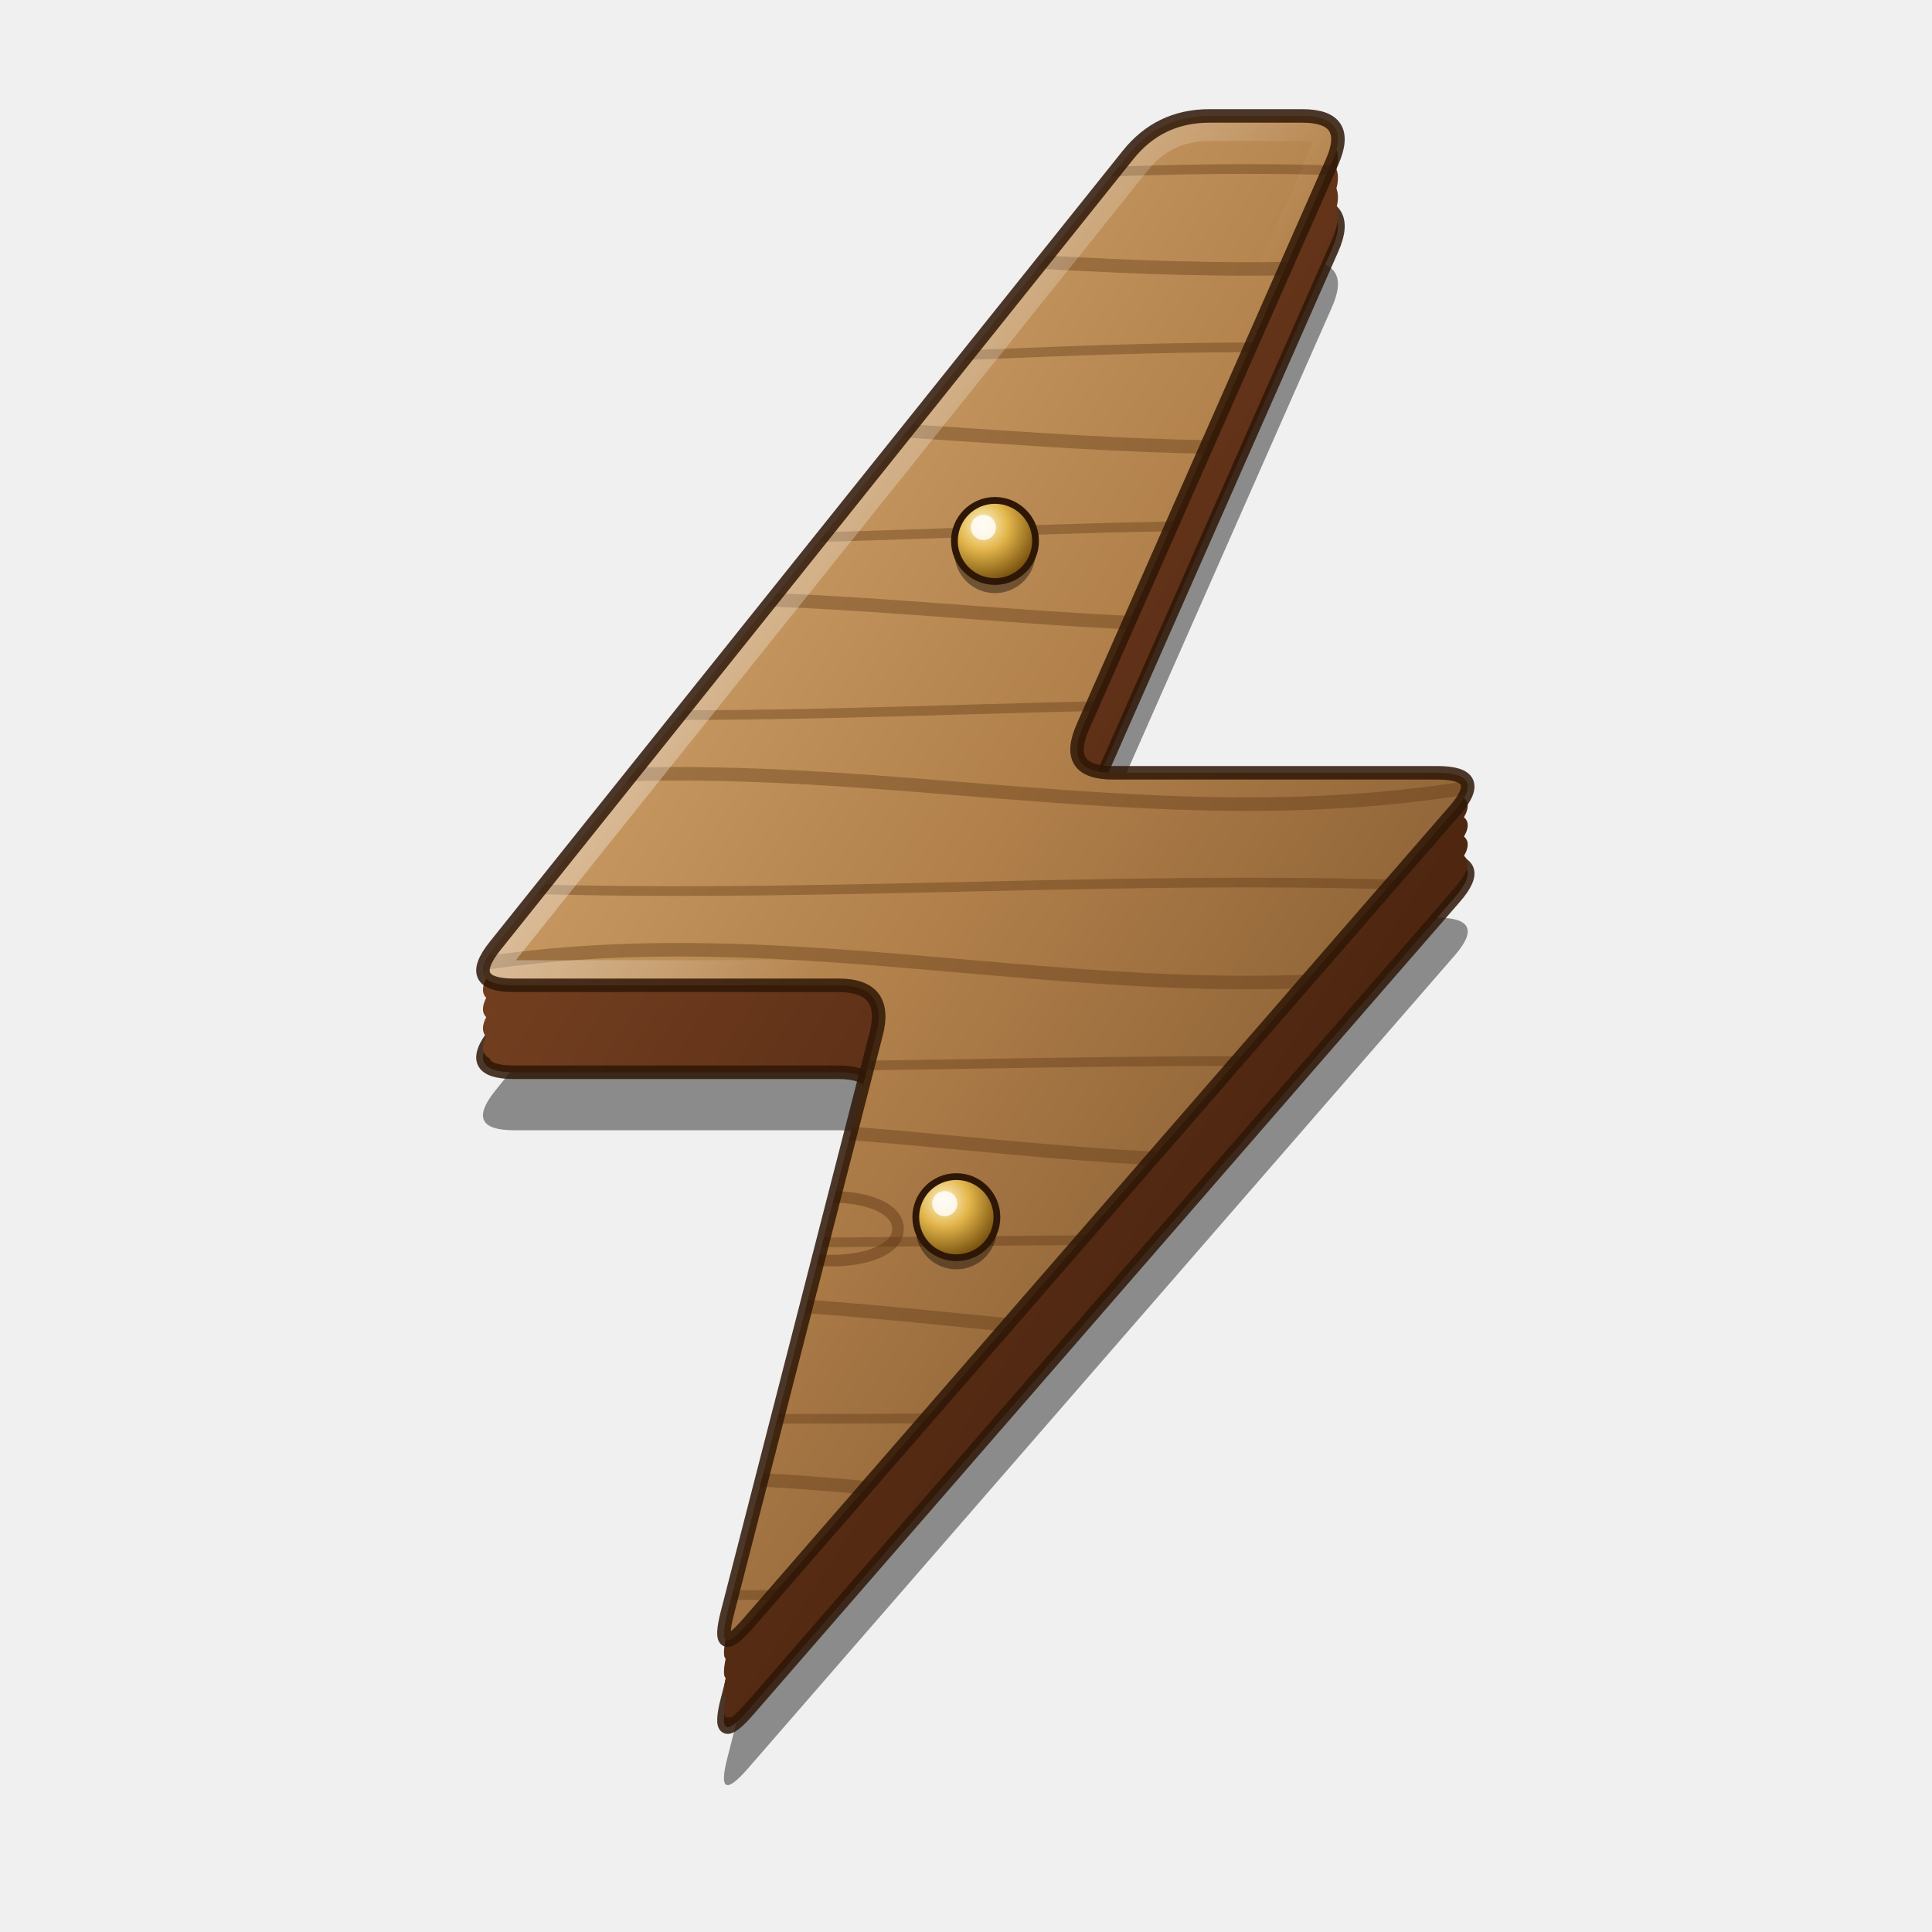
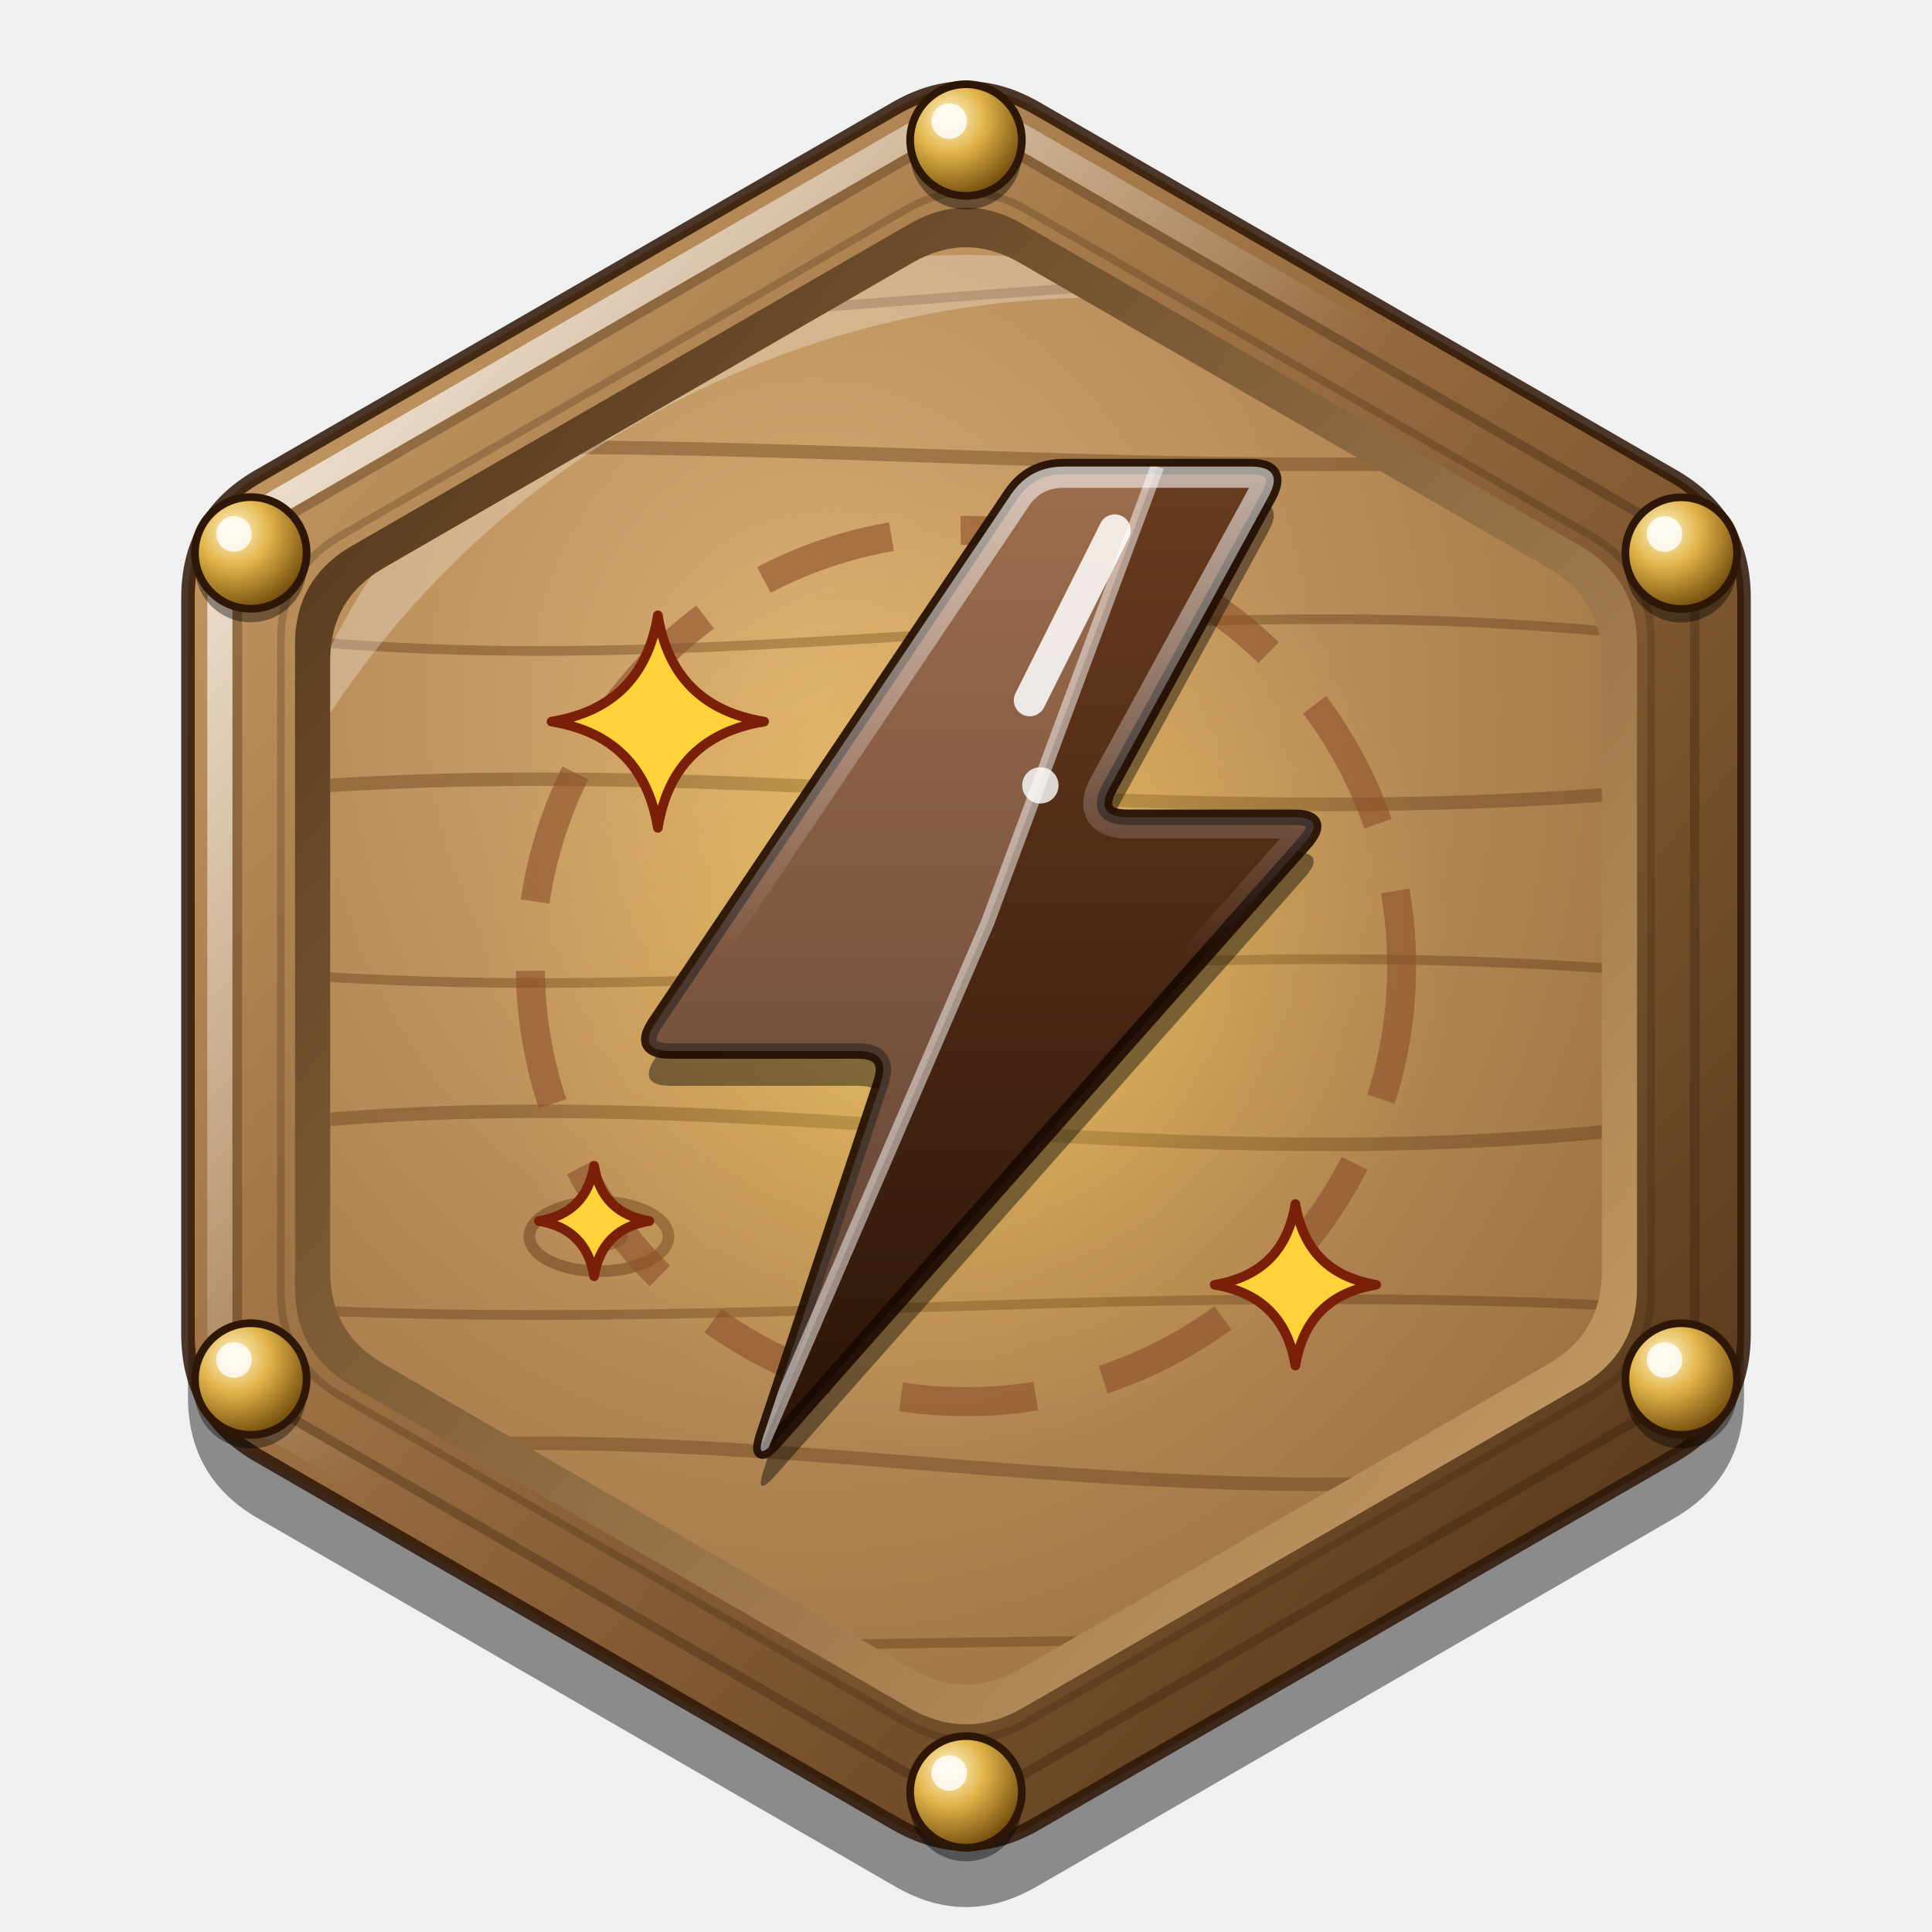
<svg xmlns="http://www.w3.org/2000/svg" width="120" height="120" viewBox="0 0 100 100">
  <defs>
-     <linearGradient id="m" x1="0" y1="0" x2="1" y2="1">
-       <stop offset="0" stop-color="#e2b77c" />
-       <stop offset="0.5" stop-color="#b07f4a" />
-       <stop offset="1" stop-color="#6e4824" />
-     </linearGradient>
-     <linearGradient id="md" x1="0" y1="0" x2="1" y2="1">
+     <linearGradient id="racha-madera-sym" x1="0" y1="0" x2="0" y2="1">
      <stop offset="0" stop-color="#8a4f2a" />
-       <stop offset="0.5" stop-color="#5e3017" />
      <stop offset="1" stop-color="#3a1a09" />
    </linearGradient>
-     <linearGradient id="ml" x1="0" y1="0" x2="1" y2="1">
+     <linearGradient id="racha-madera-symD" x1="0" y1="0" x2="0" y2="1">
+       <stop offset="0" stop-color="#3a1a09" />
+       <stop offset="1" stop-color="#1e0c02" />
+     </linearGradient>
+     <linearGradient id="racha-madera-light" x1="0" y1="0" x2="0" y2="1">
      <stop offset="0" stop-color="#f2d6a2" />
-       <stop offset="0.5" stop-color="#dcb57c" />
      <stop offset="1" stop-color="#c99558" />
    </linearGradient>
-     <linearGradient id="hl" x1="0" y1="0" x2="1" y2="1">
+     <linearGradient id="racha-madera-symHl" x1="0" y1="0" x2="0" y2="1">
+       <stop offset="0" stop-color="#fff" stop-opacity="0.6" />
+       <stop offset="0.5" stop-color="#fff" stop-opacity="0" />
+       <stop offset="1" stop-color="#fff" stop-opacity="0" />
+     </linearGradient>
+     <linearGradient id="racha-madera-acc" x1="0" y1="0" x2="0" y2="1">
+       <stop offset="0" stop-color="#ff8a4a" />
+       <stop offset="1" stop-color="#d93a12" />
+     </linearGradient>
+     <linearGradient id="racha-madera-flame" x1="0" y1="0" x2="0" y2="1">
+       <stop offset="0" stop-color="#ffc23a" />
+       <stop offset="0.55" stop-color="#ff7a1a" />
+       <stop offset="1" stop-color="#d93a12" />
+     </linearGradient>
+     <linearGradient id="racha-madera-flameIn" x1="0" y1="0" x2="0" y2="1">
+       <stop offset="0" stop-color="#fffbe0" />
+       <stop offset="1" stop-color="#ffd23a" />
+     </linearGradient>
+     <radialGradient id="racha-madera-nail" cx="0.35" cy="0.3" r="0.7">
+       <stop offset="0" stop-color="#fff6cf" />
+       <stop offset="0.45" stop-color="#e2b54a" />
+       <stop offset="1" stop-color="#7a5310" />
+     </radialGradient>
+     <linearGradient id="racha-madera-rim" x1="0" y1="0" x2="1" y2="1">
+       <stop offset="0" stop-color="#d0a46c" />
+       <stop offset="0.5" stop-color="#8f6439" />
+       <stop offset="1" stop-color="#4a2f15" />
+     </linearGradient>
+     <linearGradient id="racha-madera-rimIn" x1="0" y1="0" x2="1" y2="1">
+       <stop offset="0" stop-color="#4a2f15" />
+       <stop offset="1" stop-color="#d0a46c" />
+     </linearGradient>
+     <linearGradient id="racha-madera-hl" x1="0" y1="0" x2="1" y2="1">
      <stop offset="0" stop-color="#fff" stop-opacity="0.95" />
      <stop offset="0.45" stop-color="#fff" stop-opacity="0" />
      <stop offset="1" stop-color="#fff" stop-opacity="0" />
    </linearGradient>
-     <radialGradient id="nail" cx="0.35" cy="0.3" r="0.7">
-       <stop offset="0" stop-color="#fff6cf" />
-       <stop offset="0.45" stop-color="#e2b54a" />
-       <stop offset="1" stop-color="#7a5310" />
+     <radialGradient id="racha-madera-face" cx="0.38" cy="0.32" r="0.75">
+       <stop offset="0" stop-color="#d8ad74" />
+       <stop offset="1" stop-color="#9f7344" />
    </radialGradient>
-     <clipPath id="c0">
-       <path d="M62.6,6Q60,6 58.38,8.03L25.62,48.97Q24,51 26.6,51L43.4,51Q46,51 45.35,53.52L37.65,83.48Q37,86 38.71,84.04L75.29,41.96Q77,40 74.4,40L57.6,40Q55,40 56.05,37.62L68.95,8.38Q70,6 67.4,6Z" />
+     <clipPath id="racha-madera-fc">
+       <path d="M47.23,13.6Q50,12 52.77,13.6L80.14,29.4Q82.91,31 82.91,34.2L82.91,65.8Q82.91,69 80.14,70.6L52.77,86.4Q50,88 47.23,86.4L19.86,70.6Q17.09,69 17.09,65.8L17.09,34.2Q17.09,31 19.86,29.4Z" />
+     </clipPath>
+     <radialGradient id="racha-madera-boltGlow" cx="0.5" cy="0.5" r="0.5">
+       <stop offset="0" stop-color="#ffe27c" stop-opacity="0.55" />
+       <stop offset="0.6" stop-color="#ffd23a" stop-opacity="0.18" />
+       <stop offset="1" stop-color="#ffd23a" stop-opacity="0" />
+     </radialGradient>
+     <clipPath id="racha-madera-bolt">
+       <path d="M52.32,25.61Q53.3,24.15 55.06,24.15L64.74,24.15Q66.5,24.15 65.66,25.7L57.44,40.75Q56.6,42.3 58.36,42.3L66.94,42.3Q68.7,42.3 67.53,43.62L40.17,74.53Q39,75.85 39.56,74.18L45.59,56.07Q46.15,54.4 44.39,54.4L34.71,54.4Q32.95,54.4 33.93,52.94Z" />
    </clipPath>
  </defs>
-   <path d="M62.6,13.5Q60,13.5 58.38,15.53L25.62,56.47Q24,58.5 26.6,58.5L43.4,58.5Q46,58.5 45.35,61.02L37.65,90.98Q37,93.5 38.71,91.54L75.29,49.46Q77,47.5 74.4,47.5L57.6,47.5Q55,47.5 56.05,45.12L68.95,15.88Q70,13.5 67.4,13.5Z" fill="#000" opacity="0.42" />
-   <path d="M62.6,10.5Q60,10.5 58.38,12.53L25.62,53.47Q24,55.5 26.6,55.5L43.4,55.5Q46,55.5 45.35,58.02L37.65,87.98Q37,90.5 38.71,88.54L75.29,46.46Q77,44.5 74.4,44.5L57.6,44.5Q55,44.5 56.05,42.12L68.95,12.88Q70,10.5 67.4,10.5Z" fill="url(#md)" stroke="#2e1706" stroke-width="0.7" stroke-opacity="0.85" stroke-linejoin="round" />
-   <path d="M62.6,7Q60,7 58.38,9.03L25.62,49.97Q24,52 26.6,52L43.4,52Q46,52 45.35,54.52L37.65,84.48Q37,87 38.71,85.04L75.29,42.96Q77,41 74.4,41L57.6,41Q55,41 56.05,38.62L68.95,9.38Q70,7 67.4,7Z" fill="url(#md)" />
-   <path d="M62.6,8Q60,8 58.38,10.03L25.62,50.97Q24,53 26.6,53L43.4,53Q46,53 45.35,55.52L37.65,85.48Q37,88 38.71,86.04L75.29,43.96Q77,42 74.4,42L57.6,42Q55,42 56.05,39.62L68.95,10.38Q70,8 67.4,8Z" fill="url(#md)" />
-   <path d="M62.6,9Q60,9 58.38,11.03L25.62,51.97Q24,54 26.6,54L43.4,54Q46,54 45.35,56.52L37.65,86.48Q37,89 38.71,87.04L75.29,44.96Q77,43 74.4,43L57.6,43Q55,43 56.05,40.62L68.95,11.38Q70,9 67.4,9Z" fill="url(#md)" />
-   <path d="M62.6,10Q60,10 58.38,12.03L25.62,52.97Q24,55 26.6,55L43.4,55Q46,55 45.35,57.52L37.65,87.48Q37,90 38.71,88.04L75.29,45.96Q77,44 74.4,44L57.6,44Q55,44 56.05,41.62L68.95,12.38Q70,10 67.4,10Z" fill="url(#md)" />
-   <path d="M62.6,6Q60,6 58.38,8.03L25.62,48.97Q24,51 26.6,51L43.4,51Q46,51 45.35,53.52L37.65,83.48Q37,86 38.71,84.04L75.29,41.96Q77,40 74.4,40L57.6,40Q55,40 56.05,37.62L68.95,8.38Q70,6 67.4,6Z" fill="url(#m)" />
-   <g clip-path="url(#c0)">
-     <path d="M22,9C41.67,11.25 59.33,7.05 79,9.6" fill="none" stroke="#5d3412" stroke-width="0.5" opacity="0.38" />
-     <path d="M22,13.6C41.67,10.75 59.33,16.07 79,12.84" fill="none" stroke="#5d3412" stroke-width="0.7" opacity="0.38" />
-     <path d="M22,18.2C41.67,20.15 59.33,16.51 79,18.72" fill="none" stroke="#5d3412" stroke-width="0.5" opacity="0.38" />
-     <path d="M22,22.8C41.67,19.65 59.33,25.53 79,21.96" fill="none" stroke="#5d3412" stroke-width="0.7" opacity="0.38" />
-     <path d="M22,27.4C41.67,29.05 59.33,25.97 79,27.84" fill="none" stroke="#5d3412" stroke-width="0.5" opacity="0.38" />
-     <path d="M22,32C41.67,28.55 59.33,34.99 79,31.08" fill="none" stroke="#5d3412" stroke-width="0.7" opacity="0.38" />
-     <path d="M22,36.6C41.67,37.95 59.33,35.43 79,36.96" fill="none" stroke="#5d3412" stroke-width="0.5" opacity="0.38" />
-     <path d="M22,41.2C41.67,37.45 59.33,44.45 79,40.2" fill="none" stroke="#5d3412" stroke-width="0.7" opacity="0.38" />
-     <path d="M22,45.8C41.67,46.85 59.33,44.89 79,46.08" fill="none" stroke="#5d3412" stroke-width="0.5" opacity="0.38" />
-     <path d="M22,50.4C41.67,46.35 59.33,53.91 79,49.32" fill="none" stroke="#5d3412" stroke-width="0.7" opacity="0.38" />
-     <path d="M22,55C41.67,55.75 59.33,54.35 79,55.2" fill="none" stroke="#5d3412" stroke-width="0.5" opacity="0.38" />
-     <path d="M22,59.6C41.67,55.25 59.33,63.37 79,58.44" fill="none" stroke="#5d3412" stroke-width="0.7" opacity="0.38" />
-     <path d="M22,64.2C41.67,64.65 59.33,63.81 79,64.32" fill="none" stroke="#5d3412" stroke-width="0.5" opacity="0.38" />
-     <path d="M22,68.8C41.67,64.15 59.33,72.83 79,67.56" fill="none" stroke="#5d3412" stroke-width="0.7" opacity="0.38" />
-     <path d="M22,73.4C41.67,73.55 59.33,73.27 79,73.44" fill="none" stroke="#5d3412" stroke-width="0.5" opacity="0.38" />
-     <path d="M22,78C41.67,73.05 59.33,82.29 79,76.68" fill="none" stroke="#5d3412" stroke-width="0.7" opacity="0.38" />
-     <path d="M22,82.6C41.67,82.45 59.33,82.73 79,82.56" fill="none" stroke="#5d3412" stroke-width="0.5" opacity="0.38" />
-     <path d="M39.68,63.6C39.68,61.4 46.48,61.4 46.48,63.6C46.48,65.8 39.68,65.8 39.68,63.6Z" fill="none" stroke="#5d3412" stroke-width="0.6" opacity="0.45" />
-     <path d="M62.6,6Q60,6 58.38,8.03L25.62,48.97Q24,51 26.6,51L43.4,51Q46,51 45.35,53.52L37.65,83.48Q37,86 38.71,84.04L75.29,41.96Q77,40 74.4,40L57.6,40Q55,40 56.05,37.62L68.95,8.38Q70,6 67.4,6Z" fill="none" stroke="url(#hl)" stroke-width="2.6" />
+   <path d="M46.36,8.86Q50,6.76 53.64,8.86L86.63,27.91Q90.27,30.01 90.27,34.21L90.27,72.3Q90.27,76.51 86.63,78.6L53.64,97.66Q50,99.76 46.36,97.66L13.37,78.6Q9.73,76.51 9.73,72.3L9.73,34.21Q9.73,30.01 13.37,27.9Z" fill="#000" opacity="0.42" stroke-linejoin="round" />
+   <path d="M46.36,5.6Q50,3.5 53.64,5.6L86.63,24.65Q90.27,26.75 90.27,30.95L90.27,69.05Q90.27,73.25 86.63,75.35L53.64,94.4Q50,96.5 46.36,94.4L13.37,75.35Q9.73,73.25 9.73,69.05L9.73,30.95Q9.73,26.75 13.37,24.65Z" fill="url(#racha-madera-rim)" stroke="#2e1706" stroke-width="0.7" stroke-opacity="0.85" stroke-linejoin="round" />
+   <path d="M46.71,8.35Q50,6.45 53.29,8.35L84.42,26.33Q87.72,28.23 87.72,32.03L87.72,67.97Q87.72,71.77 84.42,73.68L53.29,91.65Q50,93.55 46.71,91.65L15.58,73.68Q12.28,71.77 12.28,67.97L12.28,32.03Q12.28,28.23 15.58,26.33Z" fill="none" stroke="#2e1706" stroke-width="0.5" opacity="0.3" />
+   <path d="M46.88,10.85Q50,9.05 53.12,10.85L82.35,27.73Q85.46,29.53 85.46,33.13L85.46,66.88Q85.46,70.47 82.35,72.27L53.12,89.15Q50,90.95 46.88,89.15L17.65,72.27Q14.54,70.47 14.54,66.88L14.54,33.12Q14.54,29.52 17.65,27.72Z" fill="none" stroke="#2e1706" stroke-width="0.4" opacity="0.22" />
+   <path d="M46.88,7.2Q50,5.4 53.12,7.2L85.51,25.9Q88.62,27.7 88.62,31.3L88.62,68.7Q88.62,72.3 85.51,74.1L53.12,92.8Q50,94.6 46.88,92.8L14.49,74.1Q11.38,72.3 11.38,68.7L11.38,31.3Q11.38,27.7 14.49,25.9Z" fill="none" stroke="url(#racha-madera-hl)" stroke-width="1.3" />
+   <path d="M47.06,11.6Q50,9.9 52.94,11.6L81.78,28.25Q84.73,29.95 84.73,33.35L84.73,66.65Q84.73,70.05 81.78,71.75L52.94,88.4Q50,90.1 47.06,88.4L18.22,71.75Q15.27,70.05 15.27,66.65L15.27,33.35Q15.27,29.95 18.22,28.25Z" fill="url(#racha-madera-rimIn)" />
+   <path d="M47.23,13.6Q50,12 52.77,13.6L80.14,29.4Q82.91,31 82.91,34.2L82.91,65.8Q82.91,69 80.14,70.6L52.77,86.4Q50,88 47.23,86.4L19.86,70.6Q17.09,69 17.09,65.8L17.09,34.2Q17.09,31 19.86,29.4Z" fill="url(#racha-madera-face)" />
+   <g clip-path="url(#racha-madera-fc)">
+     <path d="M10,15.04C37.33,19.84 59.5,10.84 90,16.24" fill="none" stroke="#5d3412" stroke-width="0.5" opacity="0.38" />
+     <path d="M10,23.78C37.33,21.7 59.5,25.6 90,23.26" fill="none" stroke="#5d3412" stroke-width="0.7" opacity="0.38" />
+     <path d="M10,32.52C37.33,36.36 59.5,29.16 90,33.48" fill="none" stroke="#5d3412" stroke-width="0.5" opacity="0.38" />
+     <path d="M10,41.26C37.33,38.22 59.5,43.92 90,40.5" fill="none" stroke="#5d3412" stroke-width="0.7" opacity="0.38" />
+     <path d="M10,50C37.33,52.88 59.5,47.48 90,50.72" fill="none" stroke="#5d3412" stroke-width="0.5" opacity="0.38" />
+     <path d="M10,58.74C37.33,54.74 59.5,62.24 90,57.74" fill="none" stroke="#5d3412" stroke-width="0.7" opacity="0.38" />
+     <path d="M10,67.48C37.33,69.4 59.5,65.8 90,67.96" fill="none" stroke="#5d3412" stroke-width="0.5" opacity="0.38" />
+     <path d="M10,76.22C37.33,71.26 59.5,80.56 90,74.98" fill="none" stroke="#5d3412" stroke-width="0.7" opacity="0.38" />
+     <path d="M10,84.96C37.33,85.92 59.5,84.12 90,85.2" fill="none" stroke="#5d3412" stroke-width="0.5" opacity="0.38" />
+     <ellipse cx="31" cy="64" rx="3.6" ry="1.8" fill="none" stroke="#5d3412" stroke-width="0.6" opacity="0.45" />
+     <ellipse cx="31" cy="64" rx="1.5" ry="0.75" fill="#5d3412" opacity="0.4" />
+     <path d="M14,42.35A36.8 36.8 0 0 1 63.79,15.88A47.84 47.84 0 0 0 14,42.35Z" fill="#fff" opacity="0.28" />
  </g>
-   <path d="M62.6,6Q60,6 58.38,8.03L25.62,48.97Q24,51 26.6,51L43.4,51Q46,51 45.35,53.52L37.65,83.48Q37,86 38.71,84.04L75.29,41.96Q77,40 74.4,40L57.6,40Q55,40 56.05,37.62L68.95,8.38Q70,6 67.4,6Z" fill="none" stroke="#2e1706" stroke-width="0.7" stroke-opacity="0.85" stroke-linejoin="round" />
-   <circle cx="51.5" cy="28.6" r="2.1" fill="#000" opacity="0.4" />
-   <circle cx="51.5" cy="28" r="2.1" fill="url(#nail)" stroke="#2e1706" stroke-width="0.35" />
-   <circle cx="50.9" cy="27.3" r="0.65" fill="#fff" opacity="0.8" />
-   <circle cx="49.5" cy="63.6" r="2.1" fill="#000" opacity="0.4" />
-   <circle cx="49.5" cy="63" r="2.1" fill="url(#nail)" stroke="#2e1706" stroke-width="0.35" />
-   <circle cx="48.9" cy="62.3" r="0.65" fill="#fff" opacity="0.8" />
+   <circle cx="50" cy="50" r="25.3" fill="url(#racha-madera-boltGlow)" />
+   <circle cx="50" cy="50" r="22.55" fill="none" stroke="#8a4f2a" stroke-width="1.5" stroke-dasharray="7 3.6" opacity="0.6" />
+   <path d="M52.32,27.41Q53.3,25.95 55.06,25.95L64.74,25.95Q66.5,25.95 65.66,27.5L57.44,42.55Q56.6,44.1 58.36,44.1L66.94,44.1Q68.7,44.1 67.53,45.42L40.17,76.33Q39,77.65 39.56,75.98L45.59,57.87Q46.15,56.2 44.39,56.2L34.71,56.2Q32.95,56.2 33.93,54.74Z" fill="#000" opacity="0.42" stroke-linejoin="round" />
+   <path d="M52.32,25.61Q53.3,24.15 55.06,24.15L64.74,24.15Q66.5,24.15 65.66,25.7L57.44,40.75Q56.6,42.3 58.36,42.3L66.94,42.3Q68.7,42.3 67.53,43.62L40.17,74.53Q39,75.85 39.56,74.18L45.59,56.07Q46.15,54.4 44.39,54.4L34.71,54.4Q32.95,54.4 33.93,52.94Z" fill="url(#racha-madera-sym)" stroke="#1e0c02" stroke-width="0.8" stroke-opacity="0.9" stroke-linejoin="round" />
+   <g clip-path="url(#racha-madera-bolt)">
+     <path d="M17,17L59.9,17L59.9,24.15L51.1,47.8L39,75.85L36.8,85.75L17,85.75Z" fill="#fff" opacity="0.17" />
+     <path d="M59.9,17L83,17L83,85.75L36.8,85.75L39,75.85L51.1,47.8L59.9,24.15Z" fill="#000" opacity="0.24" />
+     <path d="M59.9,24.15L51.1,47.8L39,75.85" fill="none" stroke="#fff" stroke-width="0.7" opacity="0.5" stroke-linejoin="round" />
+     <path d="M52.32,25.61Q53.3,24.15 55.06,24.15L64.74,24.15Q66.5,24.15 65.66,25.7L57.44,40.75Q56.6,42.3 58.36,42.3L66.94,42.3Q68.7,42.3 67.53,43.62L40.17,74.53Q39,75.85 39.56,74.18L45.59,56.07Q46.15,54.4 44.39,54.4L34.71,54.4Q32.95,54.4 33.93,52.94Z" fill="none" stroke="url(#racha-madera-symHl)" stroke-width="2.2" />
+   </g>
+   <path d="M57.7,27.45L53.3,36.25" fill="none" stroke="#fff" stroke-width="1.65" stroke-linecap="round" opacity="0.85" />
+   <circle cx="53.85" cy="40.65" r="0.94" fill="#fff" opacity="0.8" />
+   <path d="M34.05,31.85Q34.82,36.58 39.55,37.35Q34.82,38.12 34.05,42.85Q33.28,38.12 28.55,37.35Q33.28,36.58 34.05,31.85Z" fill="#ffd23a" stroke="#7a2008" stroke-width="0.5" stroke-linejoin="round" />
+   <path d="M67.05,62.32Q67.64,65.91 71.23,66.5Q67.64,67.09 67.05,70.68Q66.46,67.09 62.87,66.5Q66.46,65.91 67.05,62.32Z" fill="#ffd23a" stroke="#7a2008" stroke-width="0.5" stroke-linejoin="round" />
+   <path d="M30.75,60.34Q31.15,62.8 33.61,63.2Q31.15,63.6 30.75,66.06Q30.35,63.6 27.89,63.2Q30.35,62.8 30.75,60.34Z" fill="#ffd23a" stroke="#7a2008" stroke-width="0.5" stroke-linejoin="round" />
+   <circle cx="50" cy="7.95" r="2.89" fill="#000" opacity="0.4" />
+   <circle cx="50" cy="7.25" r="2.89" fill="url(#racha-madera-nail)" stroke="#2e1706" stroke-width="0.4" />
+   <circle cx="49.13" cy="6.27" r="0.92" fill="#fff" opacity="0.8" />
+   <circle cx="87.02" cy="29.33" r="2.89" fill="#000" opacity="0.4" />
+   <circle cx="87.02" cy="28.63" r="2.89" fill="url(#racha-madera-nail)" stroke="#2e1706" stroke-width="0.4" />
+   <circle cx="86.16" cy="27.64" r="0.92" fill="#fff" opacity="0.8" />
+   <circle cx="87.02" cy="72.08" r="2.89" fill="#000" opacity="0.4" />
+   <circle cx="87.02" cy="71.38" r="2.89" fill="url(#racha-madera-nail)" stroke="#2e1706" stroke-width="0.4" />
+   <circle cx="86.16" cy="70.39" r="0.92" fill="#fff" opacity="0.8" />
+   <circle cx="50" cy="93.45" r="2.89" fill="#000" opacity="0.4" />
+   <circle cx="50" cy="92.75" r="2.89" fill="url(#racha-madera-nail)" stroke="#2e1706" stroke-width="0.4" />
+   <circle cx="49.13" cy="91.77" r="0.92" fill="#fff" opacity="0.8" />
+   <circle cx="12.98" cy="72.08" r="2.89" fill="#000" opacity="0.4" />
+   <circle cx="12.98" cy="71.38" r="2.89" fill="url(#racha-madera-nail)" stroke="#2e1706" stroke-width="0.4" />
+   <circle cx="12.11" cy="70.39" r="0.92" fill="#fff" opacity="0.8" />
+   <circle cx="12.98" cy="29.32" r="2.89" fill="#000" opacity="0.4" />
+   <circle cx="12.98" cy="28.62" r="2.89" fill="url(#racha-madera-nail)" stroke="#2e1706" stroke-width="0.4" />
+   <circle cx="12.11" cy="27.64" r="0.92" fill="#fff" opacity="0.8" />
</svg>
